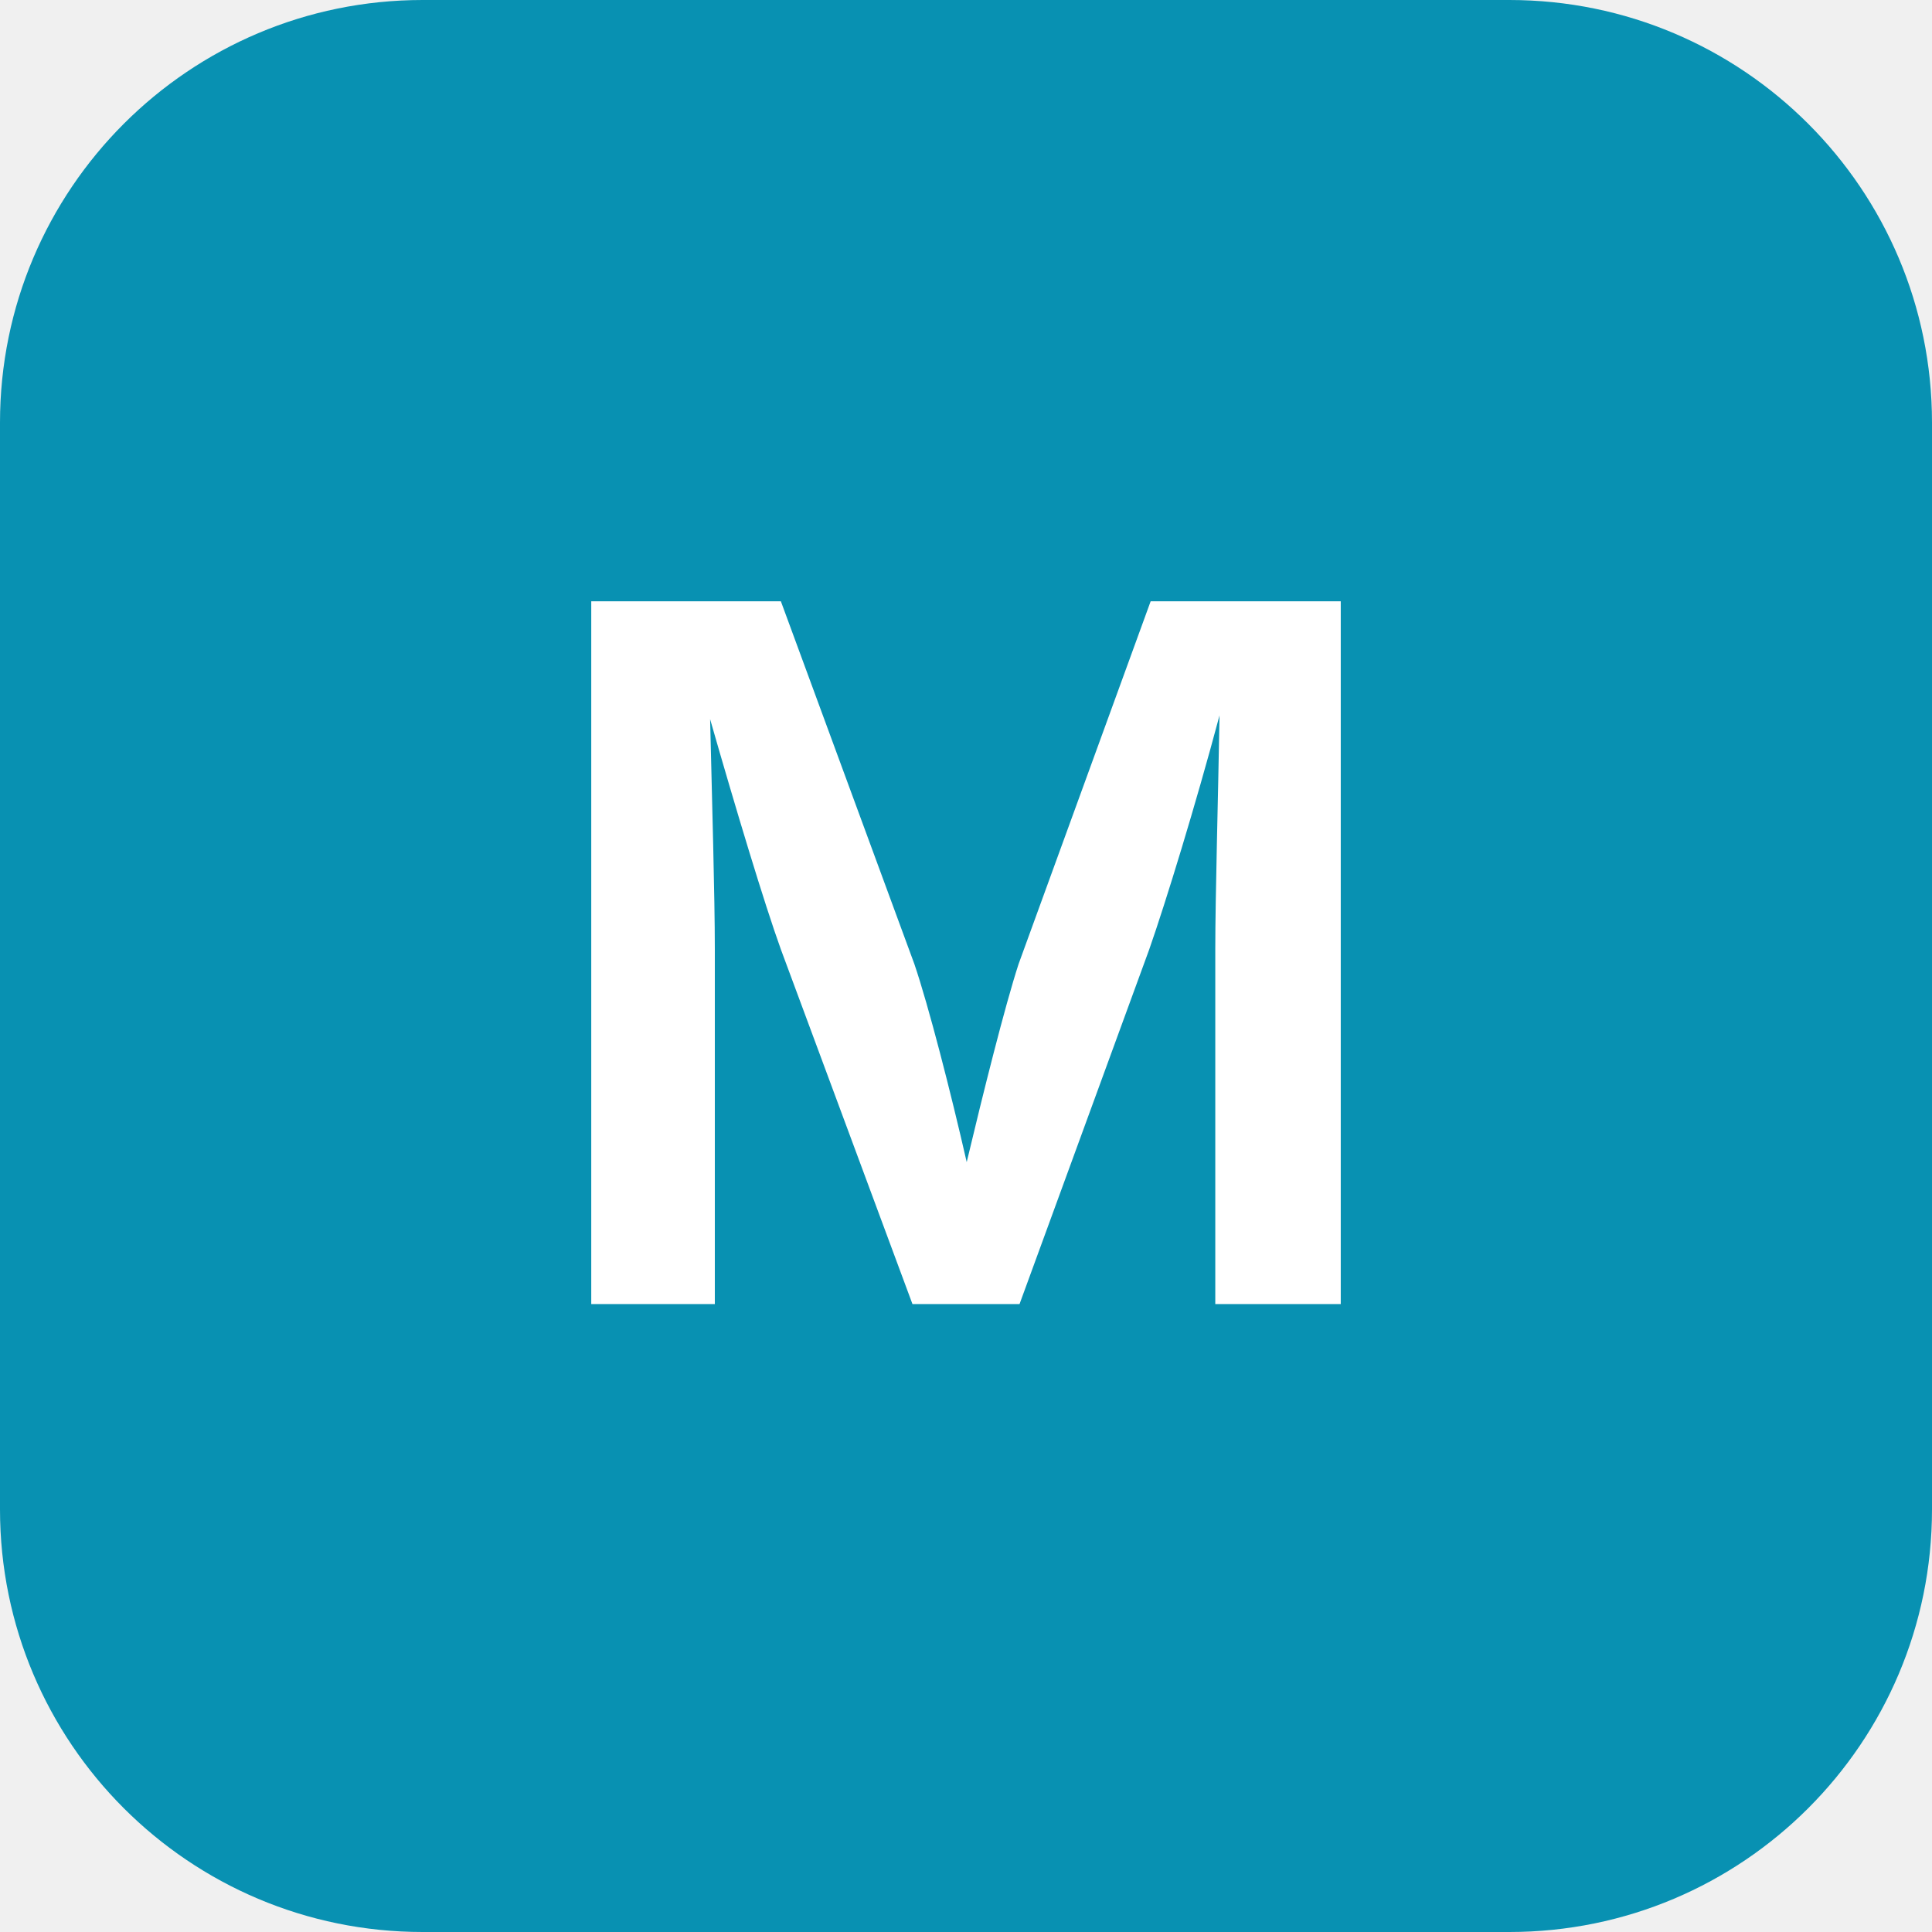
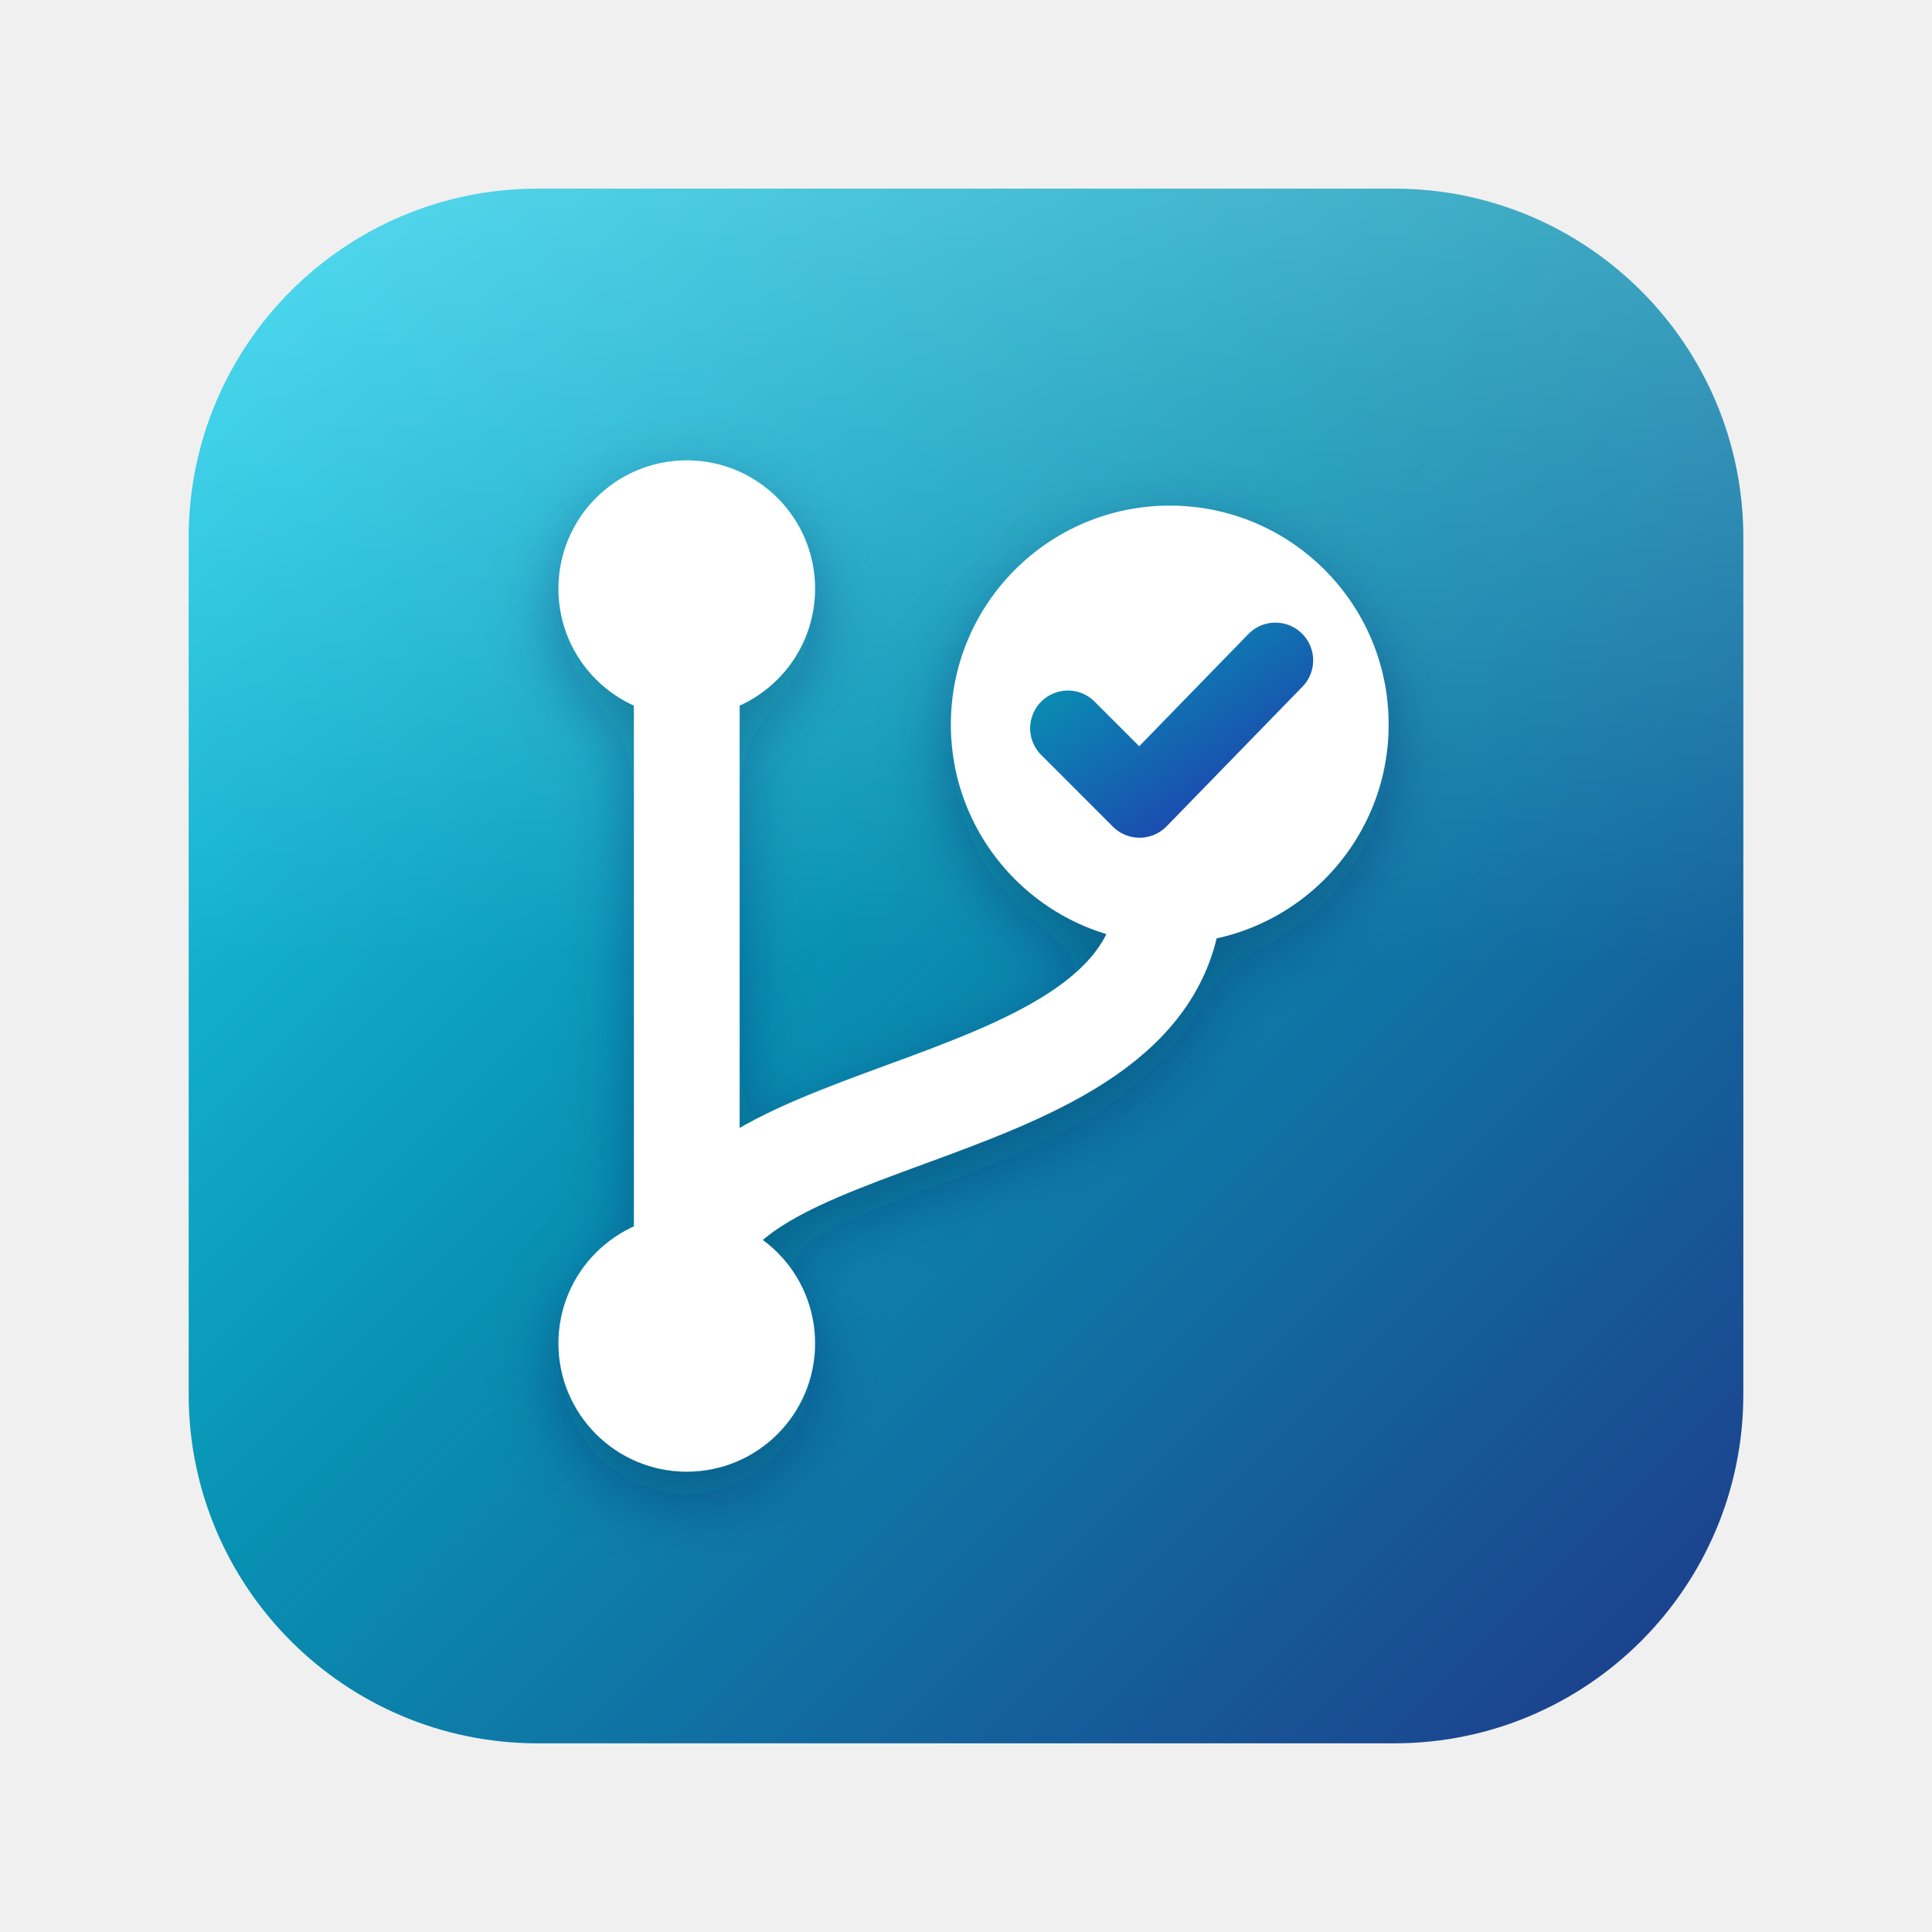
- <svg xmlns="http://www.w3.org/2000/svg" viewBox="0 0 64 64">
-   <rect width="64" height="64" rx="14" fill="#0891b2" />
-   <text x="32" y="32" dy="0.35em" text-anchor="middle" font-family="ui-sans-serif, system-ui, -apple-system, sans-serif" font-size="32" font-weight="600" fill="#ffffff">M</text>
+ <svg xmlns="http://www.w3.org/2000/svg" viewBox="0 0 1024 1024">
+   <defs>
+     <linearGradient id="bg" x1="0" y1="0" x2="1" y2="1">
+       <stop offset="0" stop-color="#22d3ee" />
+       <stop offset="0.45" stop-color="#0891b2" />
+       <stop offset="1" stop-color="#1e3a8a" />
+     </linearGradient>
+     <linearGradient id="sheen" x1="0" y1="0" x2="0" y2="1">
+       <stop offset="0" stop-color="#ffffff" stop-opacity="0.22" />
+       <stop offset="0.5" stop-color="#ffffff" stop-opacity="0" />
+     </linearGradient>
+     <linearGradient id="check" x1="0" y1="0" x2="1" y2="1">
+       <stop offset="0" stop-color="#0891b2" />
+       <stop offset="1" stop-color="#1e40af" />
+     </linearGradient>
+     <filter id="shadow" x="-20%" y="-20%" width="140%" height="140%">
+       <feDropShadow dx="0" dy="14" stdDeviation="18" flood-color="#0b1e4f" flood-opacity="0.35" />
+     </filter>
+   </defs>
+   <rect x="100" y="100" width="824" height="824" rx="185" fill="url(#bg)" />
+   <rect x="100" y="100" width="824" height="824" rx="185" fill="url(#sheen)" />
+   <g filter="url(#shadow)" fill="#ffffff" stroke="#ffffff" stroke-linecap="round">
+     <line x1="364" y1="320" x2="364" y2="704" stroke-width="56" />
+     <path d="M620 470 C620 600 364 580 364 680" fill="none" stroke-width="56" />
+     <circle cx="364" cy="312" r="68" stroke="none" />
+     <circle cx="364" cy="712" r="68" stroke="none" />
+     <circle cx="620" cy="384" r="116" stroke="none" />
+   </g>
+   <path d="M566 386 L604 424 L676 350" fill="none" stroke="url(#check)" stroke-width="40" stroke-linecap="round" stroke-linejoin="round" />
</svg>
